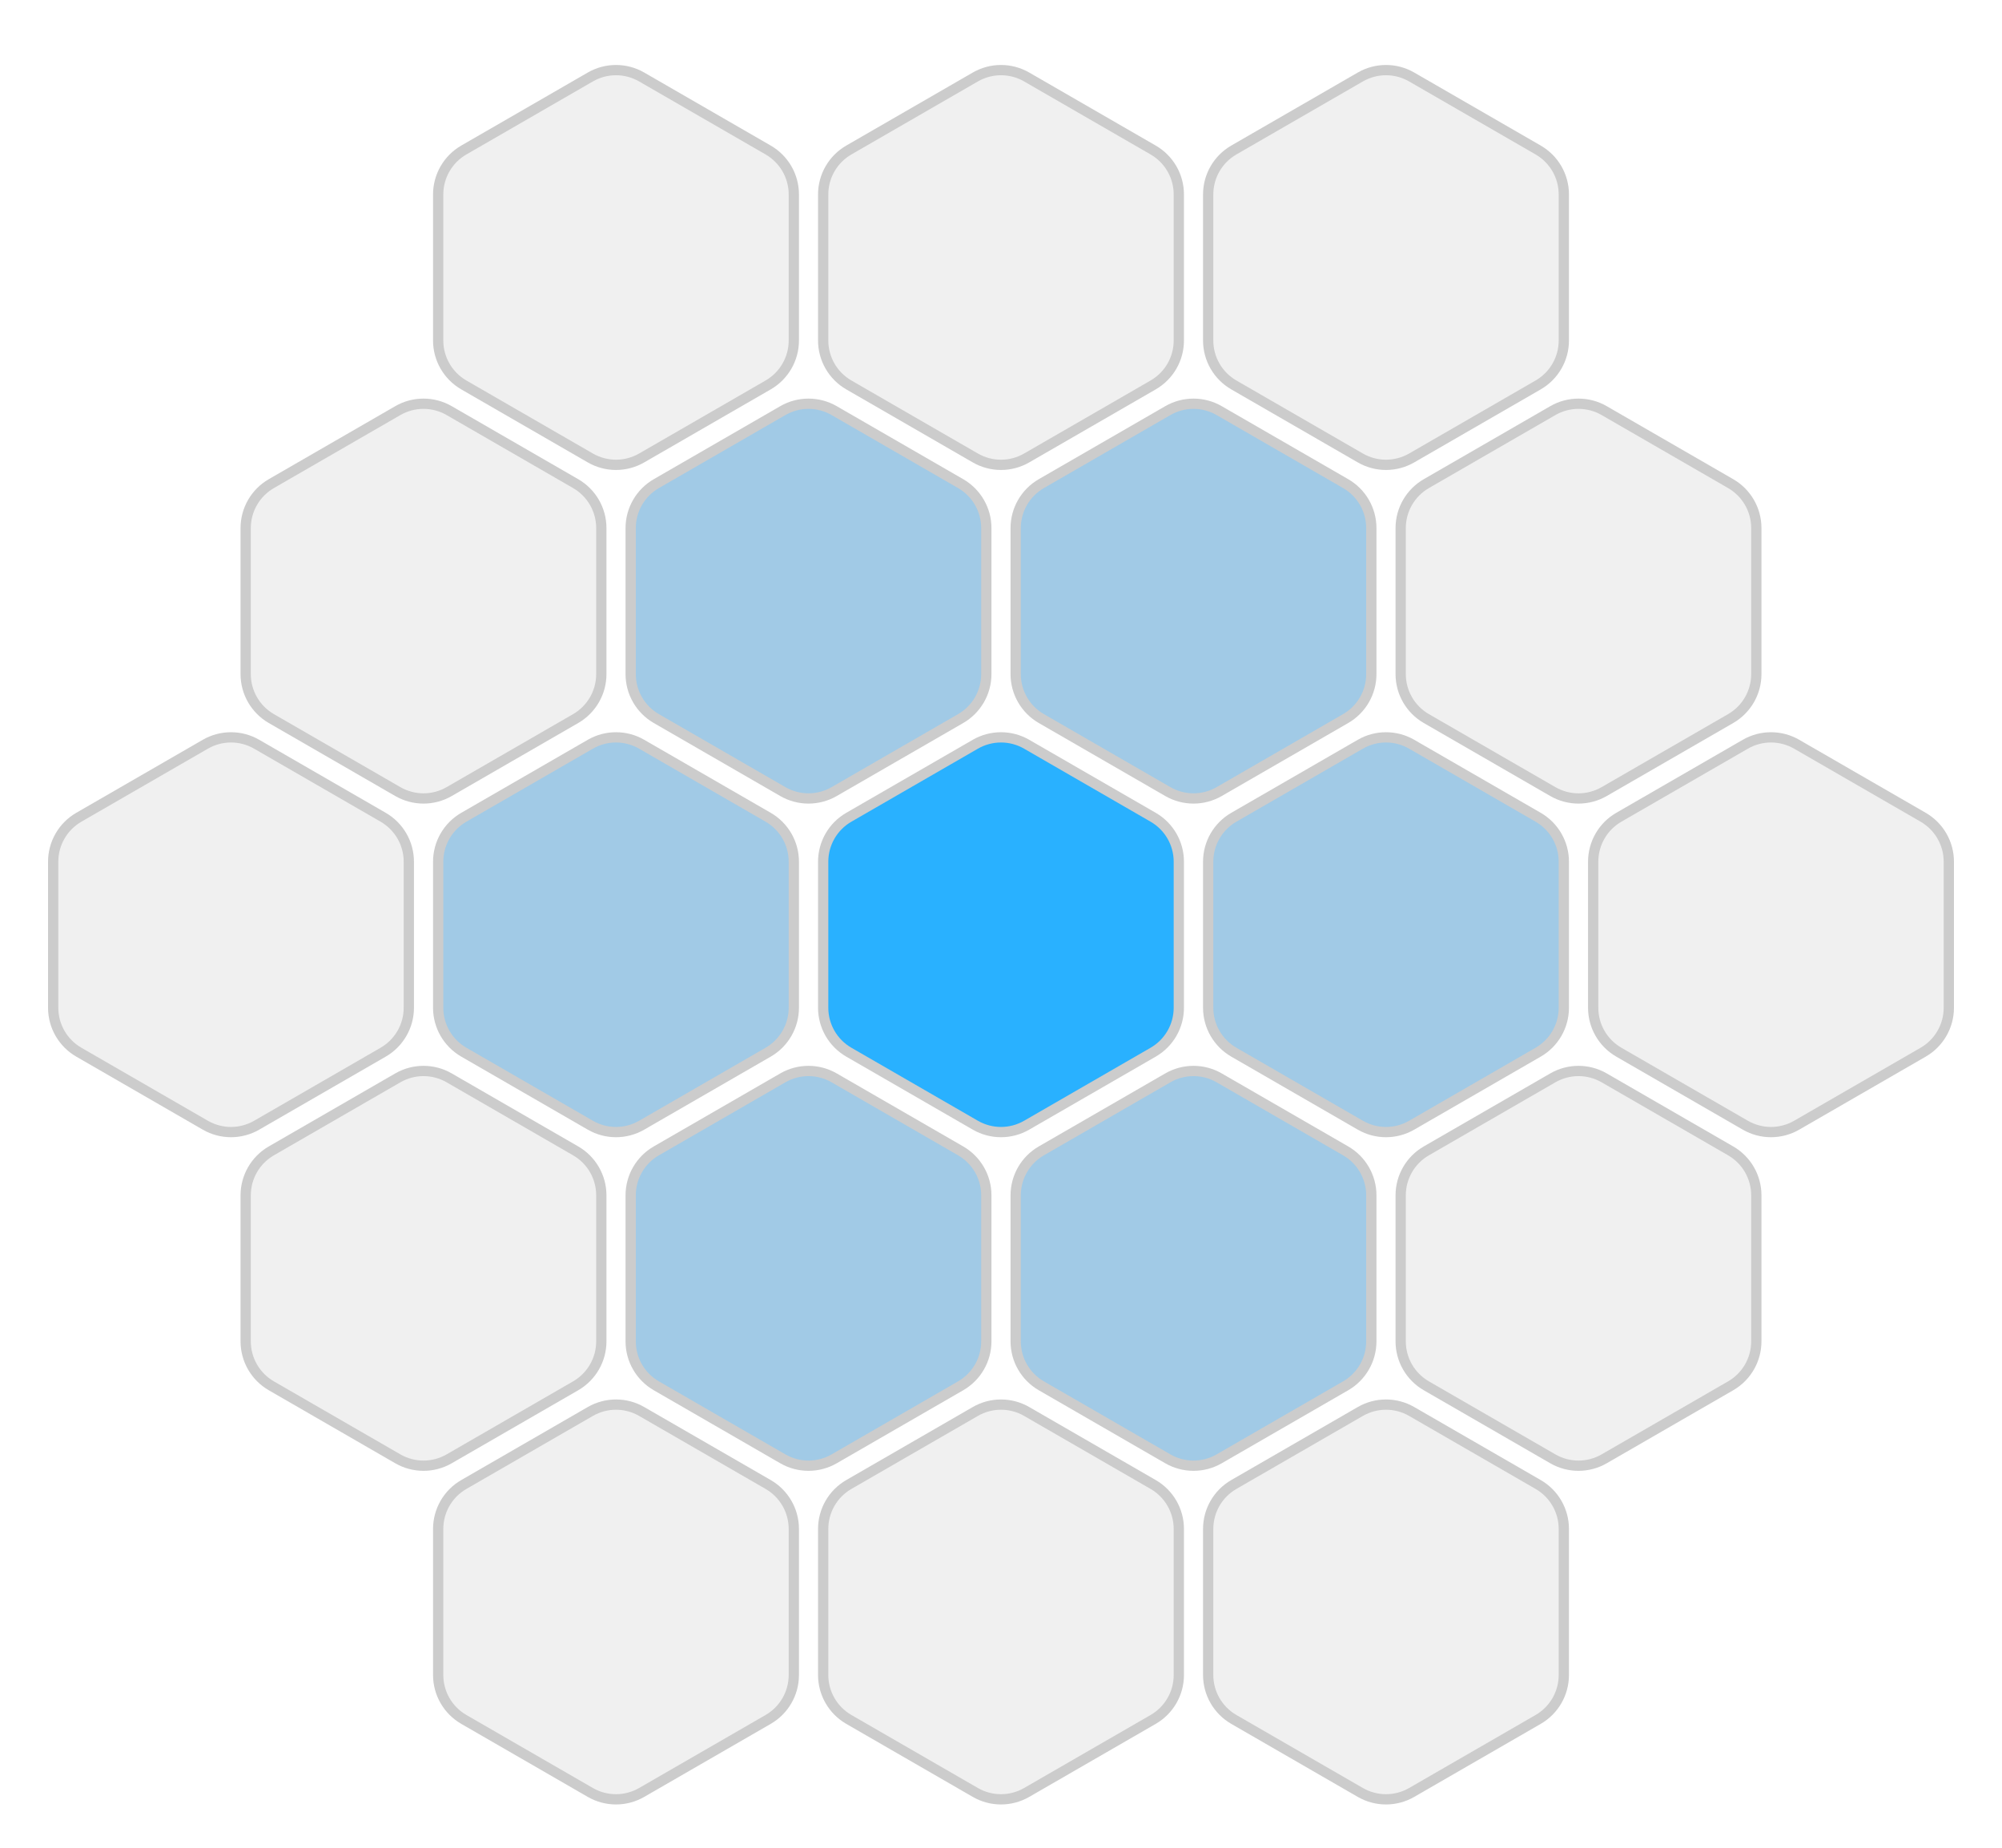
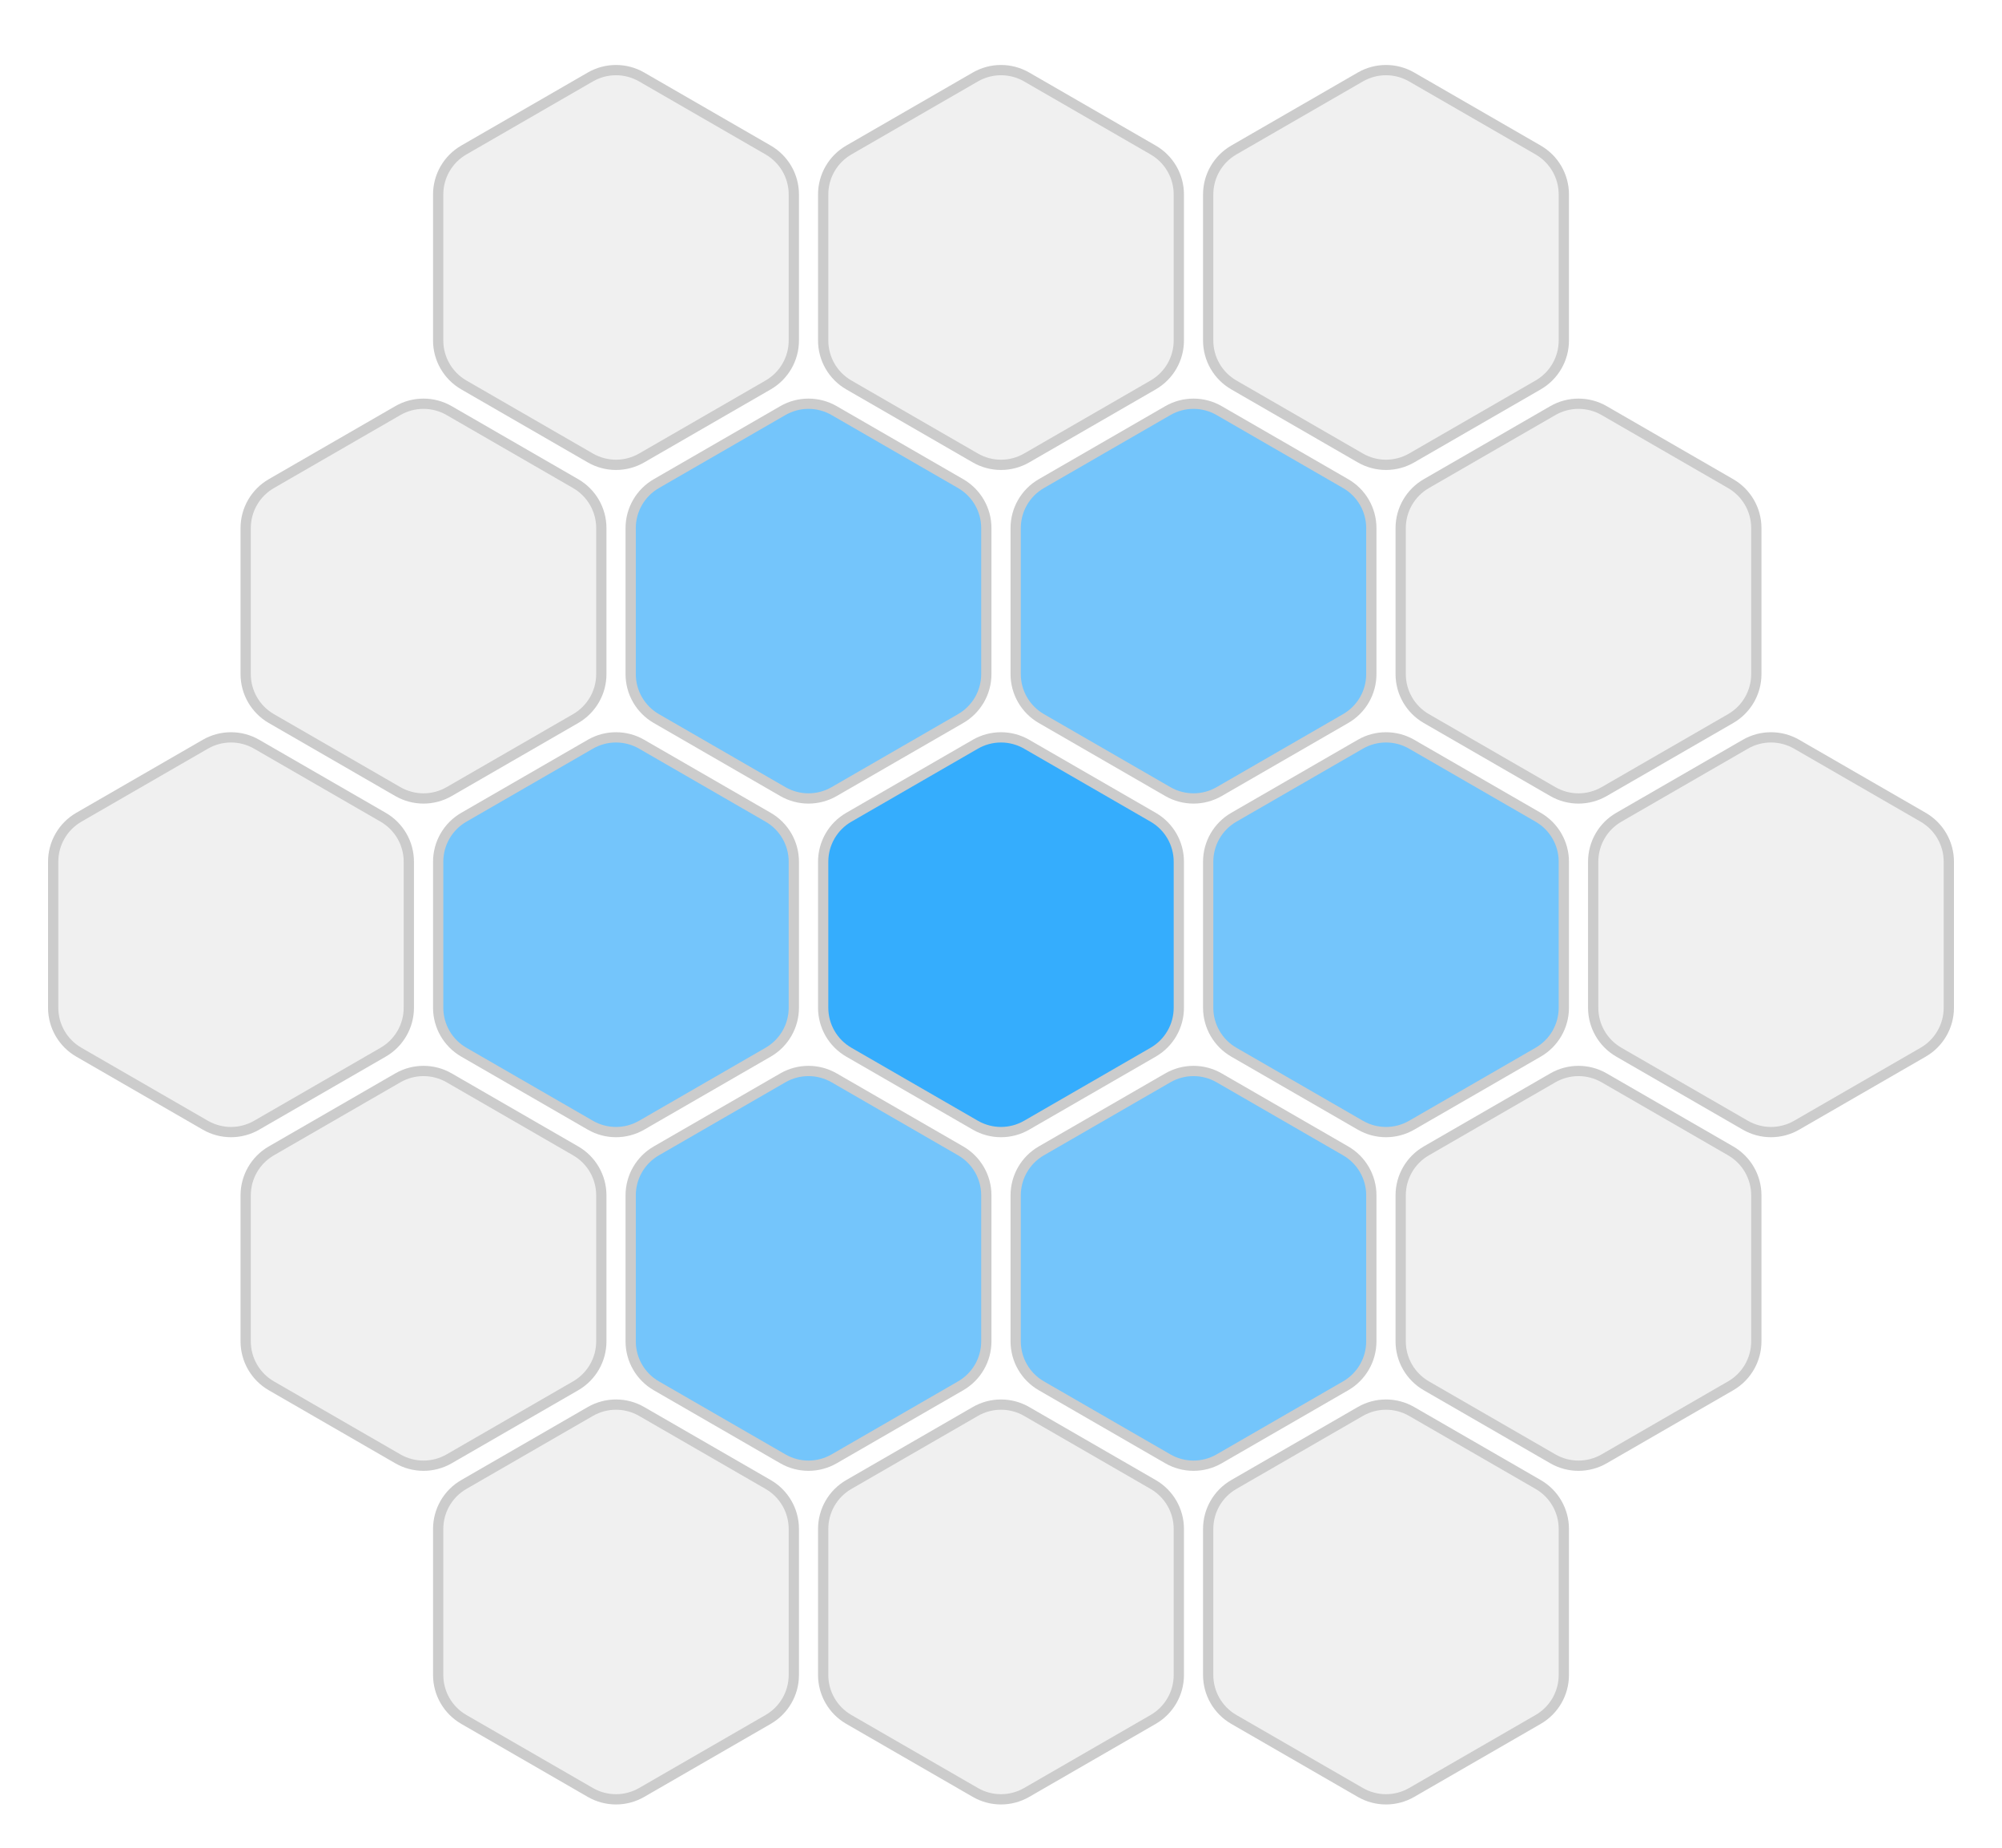
<svg xmlns="http://www.w3.org/2000/svg" id="svg2" viewBox="0 0 390 360">
  <path stroke="rgb(204, 204, 204)" fill="rgb(240, 240, 240)" stroke-width="2" d="       M 115 15       a 10 10 0 0 1 10 0       l 24.641 14.226       a 10 10 0 0 1 5 8.66       l 0 28.453       a 10 10 0 0 1 -5 8.66       l -24.641 14.226       a 10 10 0 0 1 -10 0       l -24.641 -14.226       a 10 10 0 0 1 -5 -8.66       l 0 -28.453       a 10 10 0 0 1 5 -8.66       Z       " />
  <path stroke="rgb(204, 204, 204)" fill="rgb(240, 240, 240)" stroke-width="2" d="       M 190 15       a 10 10 0 0 1 10 0       l 24.641 14.226       a 10 10 0 0 1 5 8.66       l 0 28.453       a 10 10 0 0 1 -5 8.66       l -24.641 14.226       a 10 10 0 0 1 -10 0       l -24.641 -14.226       a 10 10 0 0 1 -5 -8.66       l 0 -28.453       a 10 10 0 0 1 5 -8.66       Z       " />
  <path stroke="rgb(204, 204, 204)" fill="rgb(240, 240, 240)" stroke-width="2" d="       M 265 15       a 10 10 0 0 1 10 0       l 24.641 14.226       a 10 10 0 0 1 5 8.66       l 0 28.453       a 10 10 0 0 1 -5 8.66       l -24.641 14.226       a 10 10 0 0 1 -10 0       l -24.641 -14.226       a 10 10 0 0 1 -5 -8.66       l 0 -28.453       a 10 10 0 0 1 5 -8.66       Z       " />
  <path stroke="rgb(204, 204, 204)" fill="rgb(240, 240, 240)" stroke-width="2" d="       M 77.5 80       a 10 10 0 0 1 10 0       l 24.641 14.226       a 10 10 0 0 1 5 8.66       l 0 28.453       a 10 10 0 0 1 -5 8.66       l -24.641 14.226       a 10 10 0 0 1 -10 0       l -24.641 -14.226       a 10 10 0 0 1 -5 -8.66       l 0 -28.453       a 10 10 0 0 1 5 -8.66       Z       " />
-   <path stroke="rgb(204, 204, 204)" fill="rgb(161, 202, 230)" stroke-width="2" d="       M 152.5 80       a 10 10 0 0 1 10 0       l 24.641 14.226       a 10 10 0 0 1 5 8.66       l 0 28.453       a 10 10 0 0 1 -5 8.66       l -24.641 14.226       a 10 10 0 0 1 -10 0       l -24.641 -14.226       a 10 10 0 0 1 -5 -8.66       l 0 -28.453       a 10 10 0 0 1 5 -8.66       Z       " />
-   <path stroke="rgb(204, 204, 204)" fill="rgb(161, 202, 230)" stroke-width="2" d="       M 227.5 80       a 10 10 0 0 1 10 0       l 24.641 14.226       a 10 10 0 0 1 5 8.66       l 0 28.453       a 10 10 0 0 1 -5 8.66       l -24.641 14.226       a 10 10 0 0 1 -10 0       l -24.641 -14.226       a 10 10 0 0 1 -5 -8.66       l 0 -28.453       a 10 10 0 0 1 5 -8.66       Z       " />
+   <path stroke="rgb(204, 204, 204)" fill="hsl(204, 94%, 72%)" stroke-width="2" d="       M 152.5 80       a 10 10 0 0 1 10 0       l 24.641 14.226       a 10 10 0 0 1 5 8.66       l 0 28.453       a 10 10 0 0 1 -5 8.66       l -24.641 14.226       a 10 10 0 0 1 -10 0       l -24.641 -14.226       a 10 10 0 0 1 -5 -8.66       l 0 -28.453       a 10 10 0 0 1 5 -8.66       Z       " />
+   <path stroke="rgb(204, 204, 204)" fill="hsl(204, 94%, 72%)" stroke-width="2" d="       M 227.5 80       a 10 10 0 0 1 10 0       l 24.641 14.226       a 10 10 0 0 1 5 8.66       l 0 28.453       a 10 10 0 0 1 -5 8.66       l -24.641 14.226       a 10 10 0 0 1 -10 0       l -24.641 -14.226       a 10 10 0 0 1 -5 -8.66       l 0 -28.453       a 10 10 0 0 1 5 -8.66       Z       " />
  <path stroke="rgb(204, 204, 204)" fill="rgb(240, 240, 240)" stroke-width="2" d="       M 302.5 80       a 10 10 0 0 1 10 0       l 24.641 14.226       a 10 10 0 0 1 5 8.66       l 0 28.453       a 10 10 0 0 1 -5 8.66       l -24.641 14.226       a 10 10 0 0 1 -10 0       l -24.641 -14.226       a 10 10 0 0 1 -5 -8.66       l 0 -28.453       a 10 10 0 0 1 5 -8.66       Z       " />
  <path stroke="rgb(204, 204, 204)" fill="rgb(240, 240, 240)" stroke-width="2" d="       M 40 145       a 10 10 0 0 1 10 0       l 24.641 14.226       a 10 10 0 0 1 5 8.66       l 0 28.453       a 10 10 0 0 1 -5 8.66       l -24.641 14.226       a 10 10 0 0 1 -10 0       l -24.641 -14.226       a 10 10 0 0 1 -5 -8.66       l 0 -28.453       a 10 10 0 0 1 5 -8.66       Z       " />
-   <path stroke="rgb(204, 204, 204)" fill="rgb(161, 202, 230)" stroke-width="2" d="       M 115 145       a 10 10 0 0 1 10 0       l 24.641 14.226       a 10 10 0 0 1 5 8.66       l 0 28.453       a 10 10 0 0 1 -5 8.66       l -24.641 14.226       a 10 10 0 0 1 -10 0       l -24.641 -14.226       a 10 10 0 0 1 -5 -8.66       l 0 -28.453       a 10 10 0 0 1 5 -8.66       Z       " />
-   <path stroke="rgb(204, 204, 204)" fill="rgb(41, 177, 255)" stroke-width="2" d="       M 190 145       a 10 10 0 0 1 10 0       l 24.641 14.226       a 10 10 0 0 1 5 8.66       l 0 28.453       a 10 10 0 0 1 -5 8.66       l -24.641 14.226       a 10 10 0 0 1 -10 0       l -24.641 -14.226       a 10 10 0 0 1 -5 -8.66       l 0 -28.453       a 10 10 0 0 1 5 -8.66       Z       " />
-   <path stroke="rgb(204, 204, 204)" fill="rgb(161, 202, 230)" stroke-width="2" d="       M 265 145       a 10 10 0 0 1 10 0       l 24.641 14.226       a 10 10 0 0 1 5 8.66       l 0 28.453       a 10 10 0 0 1 -5 8.66       l -24.641 14.226       a 10 10 0 0 1 -10 0       l -24.641 -14.226       a 10 10 0 0 1 -5 -8.66       l 0 -28.453       a 10 10 0 0 1 5 -8.66       Z       " />
+   <path stroke="rgb(204, 204, 204)" fill="hsl(204, 94%, 72%)" stroke-width="2" d="       M 115 145       a 10 10 0 0 1 10 0       l 24.641 14.226       a 10 10 0 0 1 5 8.66       l 0 28.453       a 10 10 0 0 1 -5 8.66       l -24.641 14.226       a 10 10 0 0 1 -10 0       l -24.641 -14.226       a 10 10 0 0 1 -5 -8.66       l 0 -28.453       a 10 10 0 0 1 5 -8.66       Z       " />
+   <path stroke="rgb(204, 204, 204)" fill="hsl(204, 98%, 60%)" stroke-width="2" d="       M 190 145       a 10 10 0 0 1 10 0       l 24.641 14.226       a 10 10 0 0 1 5 8.66       l 0 28.453       a 10 10 0 0 1 -5 8.66       l -24.641 14.226       a 10 10 0 0 1 -10 0       l -24.641 -14.226       a 10 10 0 0 1 -5 -8.66       l 0 -28.453       a 10 10 0 0 1 5 -8.66       Z       " />
+   <path stroke="rgb(204, 204, 204)" fill="hsl(204, 94%, 72%)" stroke-width="2" d="       M 265 145       a 10 10 0 0 1 10 0       l 24.641 14.226       a 10 10 0 0 1 5 8.66       l 0 28.453       a 10 10 0 0 1 -5 8.66       l -24.641 14.226       a 10 10 0 0 1 -10 0       l -24.641 -14.226       a 10 10 0 0 1 -5 -8.66       l 0 -28.453       a 10 10 0 0 1 5 -8.66       Z       " />
  <path stroke="rgb(204, 204, 204)" fill="rgb(240, 240, 240)" stroke-width="2" d="       M 340 145       a 10 10 0 0 1 10 0       l 24.641 14.226       a 10 10 0 0 1 5 8.66       l 0 28.453       a 10 10 0 0 1 -5 8.66       l -24.641 14.226       a 10 10 0 0 1 -10 0       l -24.641 -14.226       a 10 10 0 0 1 -5 -8.66       l 0 -28.453       a 10 10 0 0 1 5 -8.66       Z       " />
  <path stroke="rgb(204, 204, 204)" fill="rgb(240, 240, 240)" stroke-width="2" d="       M 77.5 210       a 10 10 0 0 1 10 0       l 24.641 14.226       a 10 10 0 0 1 5 8.66       l 0 28.453       a 10 10 0 0 1 -5 8.66       l -24.641 14.226       a 10 10 0 0 1 -10 0       l -24.641 -14.226       a 10 10 0 0 1 -5 -8.66       l 0 -28.453       a 10 10 0 0 1 5 -8.66       Z       " />
-   <path stroke="rgb(204, 204, 204)" fill="rgb(161, 202, 230)" stroke-width="2" d="       M 152.5 210       a 10 10 0 0 1 10 0       l 24.641 14.226       a 10 10 0 0 1 5 8.66       l 0 28.453       a 10 10 0 0 1 -5 8.66       l -24.641 14.226       a 10 10 0 0 1 -10 0       l -24.641 -14.226       a 10 10 0 0 1 -5 -8.66       l 0 -28.453       a 10 10 0 0 1 5 -8.66       Z       " />
-   <path stroke="rgb(204, 204, 204)" fill="rgb(161, 202, 230)" stroke-width="2" d="       M 227.5 210       a 10 10 0 0 1 10 0       l 24.641 14.226       a 10 10 0 0 1 5 8.66       l 0 28.453       a 10 10 0 0 1 -5 8.66       l -24.641 14.226       a 10 10 0 0 1 -10 0       l -24.641 -14.226       a 10 10 0 0 1 -5 -8.66       l 0 -28.453       a 10 10 0 0 1 5 -8.66       Z       " />
+   <path stroke="rgb(204, 204, 204)" fill="hsl(204, 94%, 72%)" stroke-width="2" d="       M 152.5 210       a 10 10 0 0 1 10 0       l 24.641 14.226       a 10 10 0 0 1 5 8.66       l 0 28.453       a 10 10 0 0 1 -5 8.66       l -24.641 14.226       a 10 10 0 0 1 -10 0       l -24.641 -14.226       a 10 10 0 0 1 -5 -8.66       l 0 -28.453       a 10 10 0 0 1 5 -8.66       Z       " />
+   <path stroke="rgb(204, 204, 204)" fill="hsl(204, 94%, 72%)" stroke-width="2" d="       M 227.5 210       a 10 10 0 0 1 10 0       l 24.641 14.226       a 10 10 0 0 1 5 8.66       l 0 28.453       a 10 10 0 0 1 -5 8.66       l -24.641 14.226       a 10 10 0 0 1 -10 0       l -24.641 -14.226       a 10 10 0 0 1 -5 -8.66       l 0 -28.453       a 10 10 0 0 1 5 -8.66       Z       " />
  <path stroke="rgb(204, 204, 204)" fill="rgb(240, 240, 240)" stroke-width="2" d="       M 302.5 210       a 10 10 0 0 1 10 0       l 24.641 14.226       a 10 10 0 0 1 5 8.66       l 0 28.453       a 10 10 0 0 1 -5 8.66       l -24.641 14.226       a 10 10 0 0 1 -10 0       l -24.641 -14.226       a 10 10 0 0 1 -5 -8.66       l 0 -28.453       a 10 10 0 0 1 5 -8.66       Z       " />
  <path stroke="rgb(204, 204, 204)" fill="rgb(240, 240, 240)" stroke-width="2" d="       M 115 275       a 10 10 0 0 1 10 0       l 24.641 14.226       a 10 10 0 0 1 5 8.66       l 0 28.453       a 10 10 0 0 1 -5 8.66       l -24.641 14.226       a 10 10 0 0 1 -10 0       l -24.641 -14.226       a 10 10 0 0 1 -5 -8.66       l 0 -28.453       a 10 10 0 0 1 5 -8.66       Z       " />
  <path stroke="rgb(204, 204, 204)" fill="rgb(240, 240, 240)" stroke-width="2" d="       M 190 275       a 10 10 0 0 1 10 0       l 24.641 14.226       a 10 10 0 0 1 5 8.66       l 0 28.453       a 10 10 0 0 1 -5 8.66       l -24.641 14.226       a 10 10 0 0 1 -10 0       l -24.641 -14.226       a 10 10 0 0 1 -5 -8.66       l 0 -28.453       a 10 10 0 0 1 5 -8.66       Z       " />
  <path stroke="rgb(204, 204, 204)" fill="rgb(240, 240, 240)" stroke-width="2" d="       M 265 275       a 10 10 0 0 1 10 0       l 24.641 14.226       a 10 10 0 0 1 5 8.66       l 0 28.453       a 10 10 0 0 1 -5 8.66       l -24.641 14.226       a 10 10 0 0 1 -10 0       l -24.641 -14.226       a 10 10 0 0 1 -5 -8.66       l 0 -28.453       a 10 10 0 0 1 5 -8.66       Z       " />
</svg>
